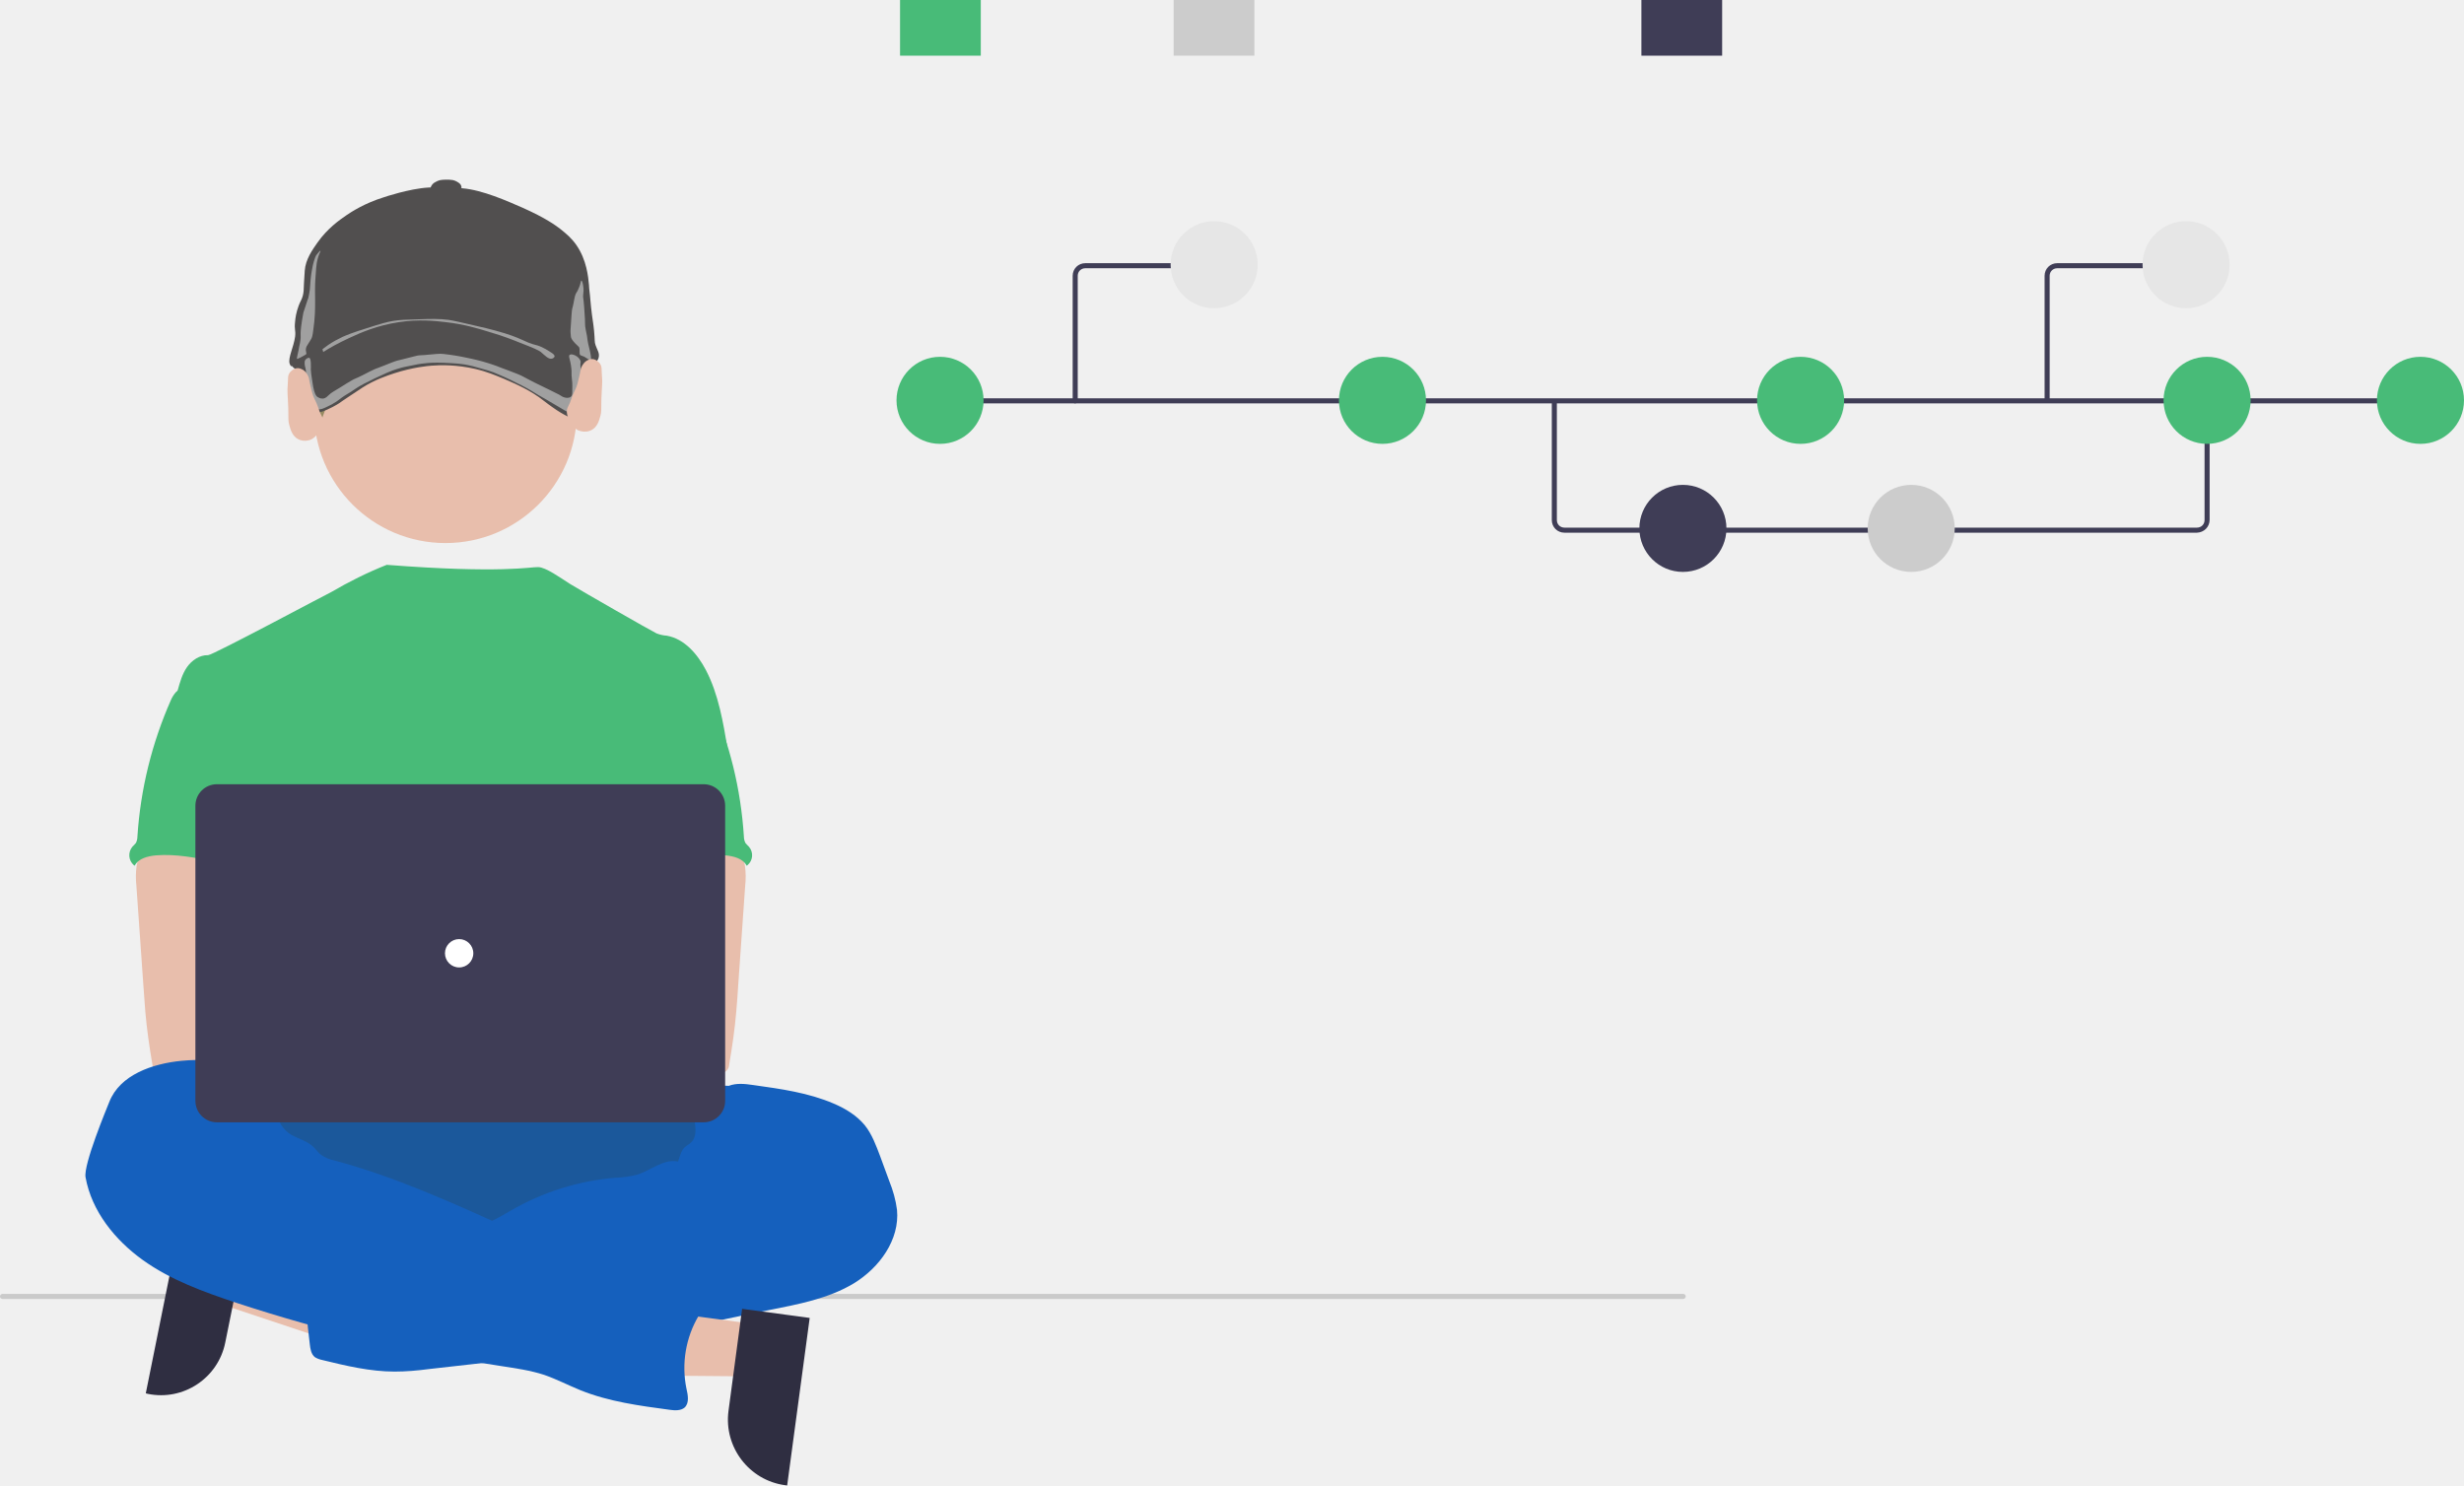
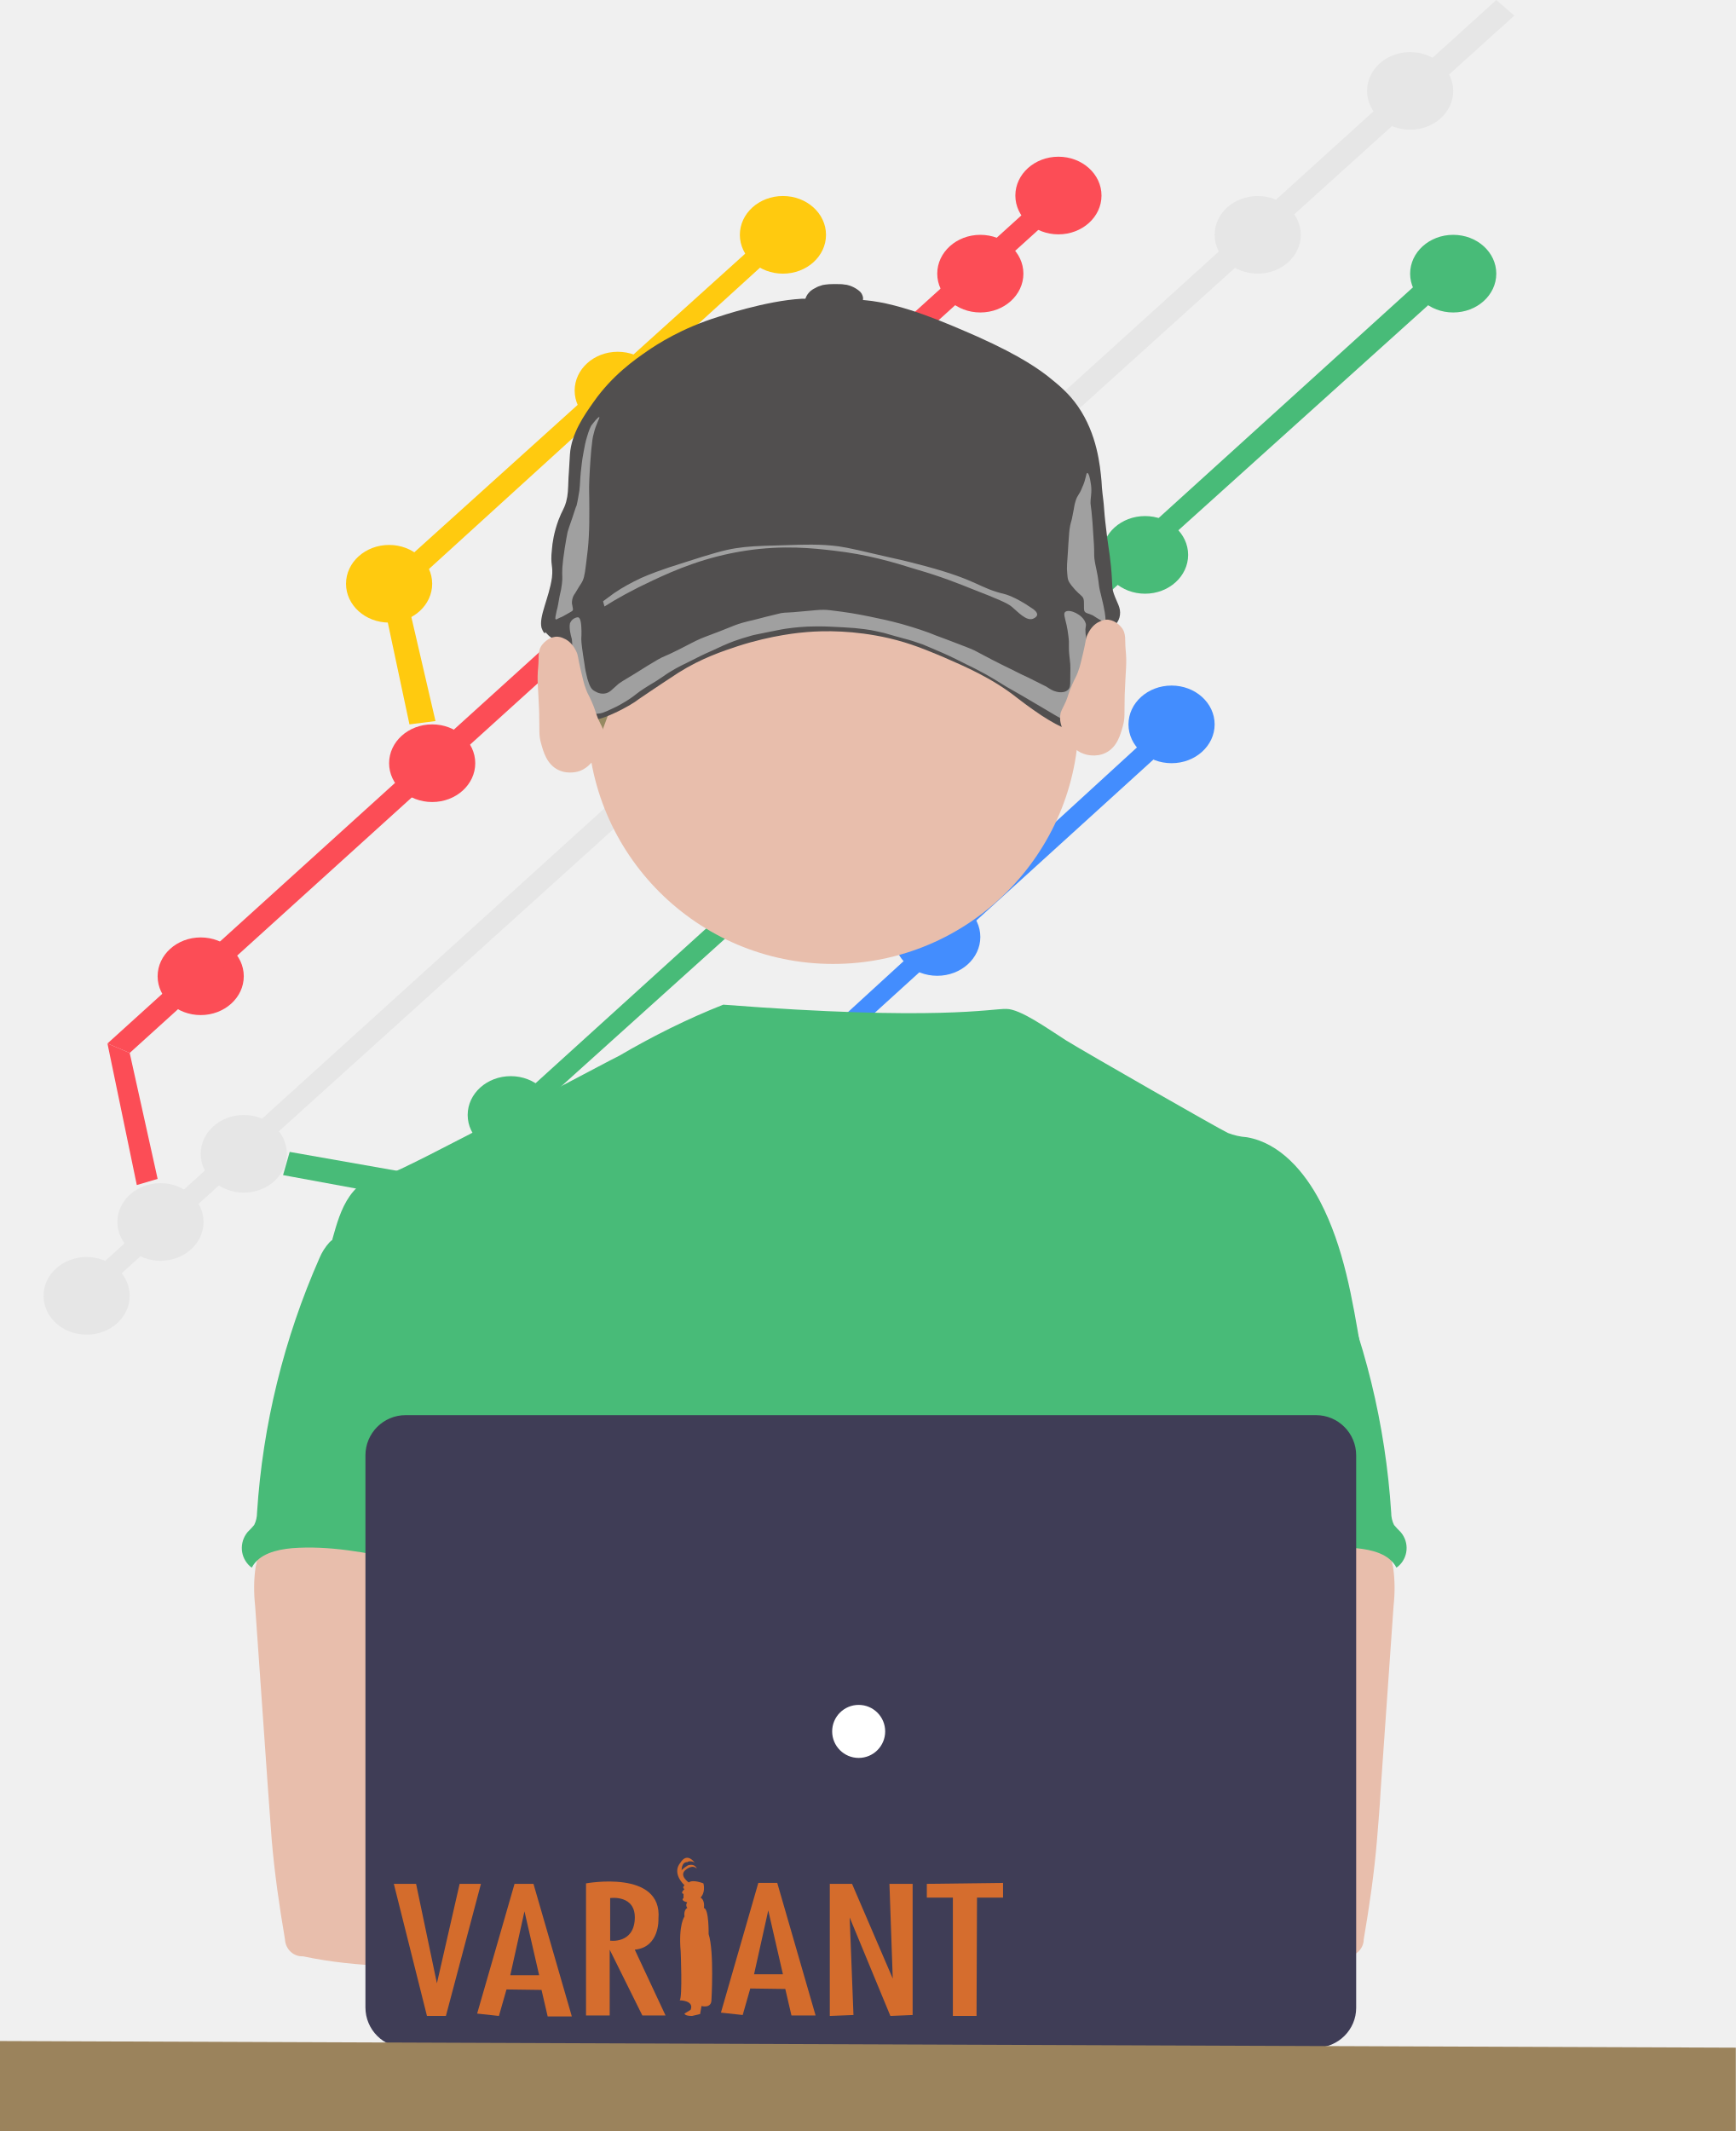
- <svg xmlns="http://www.w3.org/2000/svg" version="1.1" id="e7334088-53de-4589-99a2-090044ddfc90" x="0px" y="0px" viewBox="0 0 973.5 587" style="enable-background:new 0 0 973.5 587;" xml:space="preserve">
+ <svg xmlns="http://www.w3.org/2000/svg" version="1.1" id="e7334088-53de-4589-99a2-090044ddfc90" x="0px" y="0px" viewBox="0 0 366.7 450.1" style="enable-background:new 0 0 366.7 450.1;" xml:space="preserve">
  <style type="text/css">
- 	.st0{fill:#CACACA;}
- 	.st1{fill:#E8BEAC;}
- 	.st2{fill:#2F2E41;}
- 	.st3{fill:#968A62;}
- 	.st4{fill:#1B589B;}
- 	.st5{fill:#48BB78;}
- 	.st6{fill:#1560BD;}
+ 	.st0{fill:#FFCA0F;}
+ 	.st1{fill:#FC4D56;}
+ 	.st2{fill:#E6E6E6;}
+ 	.st3{fill:#48BB78;}
+ 	.st4{fill:#438DFE;}
+ 	.st5{fill:#E8BEAC;}
+ 	.st6{fill:#968A62;}
	.st7{fill:#FBBEBE;}
	.st8{fill:#3F3D56;}
	.st9{fill:#FFFFFF;}
- 	.st10{fill:#CCCCCC;}
- 	.st11{fill:#E6E6E6;}
- 	.st12{fill:#514F4F;}
- 	.st13{fill:#A0A0A0;}
+ 	.st10{fill:#514F4F;}
+ 	.st11{fill:#A0A0A0;}
+ 	.st12{fill:#9B835C;}
+ 	.st13{fill:#D46C2C;}
+ 	.st14{fill:#D56D2E;}
</style>
-   <path id="e24b6f19-a0a0-4e73-9cfc-bbb7635ad236" class="st0" d="M665.1,513.3H0.9c-0.6-0.1-1-0.6-0.9-1.1c0.1-0.5,0.4-0.8,0.9-0.9  h664.2c0.6,0.1,1,0.6,0.9,1.1C666,512.8,665.6,513.2,665.1,513.3z" />
-   <polygon class="st1" points="89.4,494.4 85.3,514.7 161.7,540.2 167.8,510.2 " />
-   <path class="st2" d="M97.1,490.5l-8.1,40l0,0c-2.8,14.1-16.6,23.2-30.6,20.3l-0.8-0.2l13.2-65.5L97.1,490.5z" />
-   <circle id="fd4e5ab9-ffc8-4bbb-9267-3af70c31dae1" class="st1" cx="176" cy="162.7" r="51.9" />
-   <path id="a8c9bbe2-1461-49cf-8211-f8d251166dc5" class="st3" d="M224.4,117.5c-7.8-12.4-19.9-21.5-34.1-25.6l-6.4,4.6v-5.9  c-3.4-0.5-6.9-0.7-10.3-0.6l-5.5,4.9v-4.5c-16.4,2-31.3,10.7-40.9,23.9c-11.9,16.9-13.9,40.5-2.2,57.5c3.2-9.7,7.1-18.9,10.4-28.6  c2.5,0.3,5.1,0.4,7.6,0l3.9-9l1.1,8.6c12.1-1,30.2-3.3,41.7-5.4l-1.1-6.6l6.7,5.5c3.5-0.8,5.6-1.5,5.5-2.1  c8.6,13.6,19,22.3,27.6,35.8C231.6,150.9,235.4,135,224.4,117.5z" />
-   <ellipse id="f6be96d1-713f-4c17-812c-ecd79c56fe95" class="st4" cx="192.9" cy="464.8" rx="133.6" ry="37.4" />
-   <path class="st5" d="M287.5,296.1c-1.8-10.7-3.6-21.7-8.6-31.3c-3.3-6.3-8.5-12.4-15.5-13.6c-1.4-0.1-2.7-0.4-4-0.9  c-2.1-1-29.7-16.8-34.1-19.5c-3.8-2.4-9.7-6.7-12.7-6.7c-3-0.1-14.6,2.6-59.8-0.9c-7.6,3-15,6.7-22,10.8c-0.1-0.1-46.9,25-48.6,24.9  c-3.3-0.1-6.4,2-8.3,4.7c-1.9,2.7-2.8,6-3.7,9.2c10.2,22.7,19.5,45.5,29.8,68.2c0.5,0.9,0.7,1.8,0.7,2.8c-0.2,1-0.6,2-1.3,2.8  c-5,8-4.8,18.2-4.3,27.6c0.5,9.5,1.2,19.4-3,27.9c-1.1,2.3-2.6,4.5-3.7,6.8c-2.6,5.3-3.5,22.1-2,27.8l187.3,5.4  C269.6,430.9,287.5,296.1,287.5,296.1z" />
-   <path id="eb41f72e-aba6-4a16-bf55-c7027d2f1a4b" class="st1" d="M54,342c-0.4,2.7-0.4,5.4-0.1,8.2l2.7,38.5  c0.3,3.6,0.5,7.3,0.8,10.9c0.6,7,1.6,14,2.8,21c0.1,2.1,1.8,3.7,3.8,3.6c11.8,2.5,24,2.4,36.1,1.7c18.4-1,65.5-3,68.3-6.7  s1.2-9.8-2.5-12.8S100,396,100,396c0.6-4.8,2.4-9.3,4.2-13.9c3.1-8.1,6-16.5,6.1-25.1s-3.2-17.8-10.3-22.8  c-5.8-4.1-13.4-4.8-20.5-4.7c-5.2,0.1-14.1-1.1-18.9,0.9C56.8,332.1,54.7,338.3,54,342z" />
-   <path id="a363f2f7-2464-40a1-ad01-344825aa0b75" class="st6" d="M287.9,429.1c3.1-1.2,6.5-0.8,9.9-0.3c10.7,1.5,21.6,3,31.6,7.3  c4.7,2,9.1,4.7,12.3,8.6c2.8,3.5,4.4,7.9,6,12.1l3.6,9.8c1.5,3.7,2.6,7.6,3.1,11.5c1.1,11.8-6.9,22.8-17,29  c-10.1,6.1-22,8.3-33.6,10.6c-11.6,2.3-23.2,4.8-34.8,7.5c-5.4,1.4-10.9,2.5-16.4,3.2c-12.4,1.4-25.3-0.7-37,3.4  c-4.7,1.6-9.3,4.1-14.1,5.2c-3.2,0.7-6.5,1.2-9.8,1.5l-22.2,2.5c-4.5,0.6-9.1,1-13.6,1c-9.7,0-19.3-2.3-28.7-4.6  c-1-0.2-2-0.6-2.8-1.1c-1.5-1.2-1.8-3.3-2-5.1c-1-8.4-1.8-16.7-2.5-25.1c-0.2-2.7-0.4-5.7,1.1-7.9c1.9-2.8,5.5-3.7,8.8-4.2  c14.1-2.3,28.4-3.3,42.7-3c5.4-5.4,14.4-5.5,21.5-8.4c2.6-1.2,5.1-2.6,7.6-4.1c12.7-7.4,26.9-11.9,41.6-13.1  c2.9-0.1,5.7-0.5,8.5-1.2c5.5-1.7,10.5-6.4,16.2-5.2c0.7-1.9,1.2-4.5,2.8-5.8c0.8-0.7,1.8-1.1,2.5-1.9c1.6-1.6,1.7-4.1,1.5-6.3  s-0.8-4.5-0.2-6.6c0.2-0.8,0.6-1.6,1-2.3C278,431.1,282.2,428.6,287.9,429.1z" />
-   <path id="b53ad979-99f4-4c6e-a0f8-957060c42096" class="st5" d="M69.6,273.4c-0.9,1-1.6,2.1-2.1,3.3c-7.5,17-12,35.2-13.2,53.8  c0,0.9-0.2,1.8-0.6,2.6c-0.4,0.5-0.9,1-1.4,1.5c-1.8,2.2-1.6,5.4,0.6,7.3c0.1,0.1,0.2,0.1,0.3,0.2c1.5-2.9,5.2-3.8,8.5-4.1  c15.7-1.2,31,6.1,46.8,5.5c-1.1-3.8-2.7-7.5-3.6-11.4c-4-17.3,6-36-0.1-52.6c-1.2-3.3-3.3-6.6-6.5-8.1c-1.3-0.5-2.7-0.9-4.2-1.1  c-4-0.7-11.9-3.8-15.7-2.6c-1.4,0.5-2,1.8-3.2,2.6C73.5,271.5,71.1,271.9,69.6,273.4z" />
-   <path id="a1197c30-bfd4-4098-bcf9-2468e7a33bf1" class="st1" d="M287.7,330.4c-4.7-2-13.7-0.8-18.9-0.9c-7.1-0.2-14.7,0.6-20.5,4.7  c-7.1,5-10.4,14.1-10.3,22.8c0.1,8.7,3,17,6.1,25.1c1.7,4.6,3.6,9.1,4.2,13.9c0,0-62.1,7.4-65.9,10.4s-5.4,9.1-2.5,12.8  s92.6,7.5,104.4,5c2.1,0.1,3.8-1.6,3.8-3.6c1.2-7,2.2-13.9,2.8-21c0.3-3.6,0.6-7.2,0.8-10.9l2.7-38.5c0.3-2.7,0.3-5.5-0.1-8.2  C293.6,338.3,291.4,332.1,287.7,330.4z" />
-   <path id="ebe46053-6aac-4aa7-8615-21a6fa79538d" class="st5" d="M273,270.3c-1.2-0.8-1.7-2.1-3.2-2.6c-3.8-1.2-11.8,1.8-15.7,2.6  c-1.4,0.2-2.8,0.6-4.2,1.1c-3.2,1.5-5.3,4.7-6.5,8.1c-6.1,16.6,3.9,35.4-0.1,52.6c-0.9,3.9-2.5,7.6-3.6,11.4  c15.7,0.6,31.1-6.8,46.8-5.5c3.3,0.3,7,1.2,8.5,4.1c0.1-0.1,0.2-0.1,0.3-0.2c2.2-1.8,2.5-5.1,0.6-7.3c-0.5-0.5-1-1-1.4-1.5  c-0.4-0.8-0.6-1.7-0.6-2.6c-1.2-18.6-5.6-36.8-13.2-53.8c-0.5-1.2-1.2-2.4-2.1-3.3C277.1,271.9,274.8,271.5,273,270.3z" />
-   <polygon class="st1" points="299.2,523.4 296.5,543.9 216,543.2 220,512.8 " />
-   <path class="st2" d="M319.9,520.8L311,587l-0.8-0.1c-14.2-1.9-24.2-15-22.4-29.2l0,0l5.4-40.5L319.9,520.8z" />
-   <path id="a0b0f7ea-4ed9-4447-aa64-e2335b2c3196" class="st6" d="M109.8,439.5c0,0.9-1.5,0-1.6-1c-1-7.6-7-13.8-14-16.8  s-14.9-3.2-22.5-2.5c-11.4,1.1-24.3,5.5-28.5,16.2c-1,2.5-10.3,24.8-9.4,29.8c2.4,13.4,11.6,24.8,22.6,32.7s24,12.6,36.9,16.9  c34.1,11.2,69.1,19.6,104.6,25c5.8,0.9,11.6,1.7,17.1,3.5c4.9,1.7,9.5,4.1,14.4,6.1c11.2,4.5,23.3,6.1,35.2,7.7  c2,0.3,4.4,0.4,5.9-0.9c1.9-1.8,1.3-4.9,0.7-7.5c-2-9.8-0.3-20.1,4.8-28.7c2-3.4,4.6-6.8,4.2-10.7c-0.4-4.5-5-7.8-9.5-8.5  s-9.1,0.3-13.6,0.9c-1.5,0.4-3.2,0.2-4.6-0.5c-0.7-0.5-1.3-1-1.8-1.6c-6.4-6.2-16-7.5-23.9-3.3c-1.7,0.9-4.2-1.1-5.9-1.9l-19.6-8.9  c-22.6-10.2-45.2-20.5-69.1-26.9c-1.9-0.4-3.7-1.1-5.3-2.2c-1.2-0.9-2-2.2-3.1-3.2c-2.4-2.3-5.7-3.1-8.6-4.7  S109.1,442.7,109.8,439.5z" />
-   <circle class="st7" cx="160.6" cy="412" r="14" />
-   <circle class="st7" cx="191.6" cy="412" r="14" />
-   <path class="st8" d="M278,443.5H85.7c-4.7,0-8.5-3.8-8.5-8.5V318.4c0-4.7,3.8-8.5,8.5-8.5H278c4.7,0,8.5,3.8,8.5,8.5v116.7  C286.5,439.7,282.7,443.5,278,443.5z" />
-   <circle id="e793da3b-cee2-4a15-ae11-6dab45a6c728" class="st9" cx="181.4" cy="376.7" r="5.6" />
-   <path class="st8" d="M868,210.5H618.1c-2.8,0-5-2.2-5-5v-47.1h2v47.1c0,1.7,1.3,3,3,3H868c1.7,0,3-1.3,3-3V158h2v47.4  C873,208.2,870.8,210.4,868,210.5z" />
-   <rect x="371.4" y="157.4" class="st8" width="587.2" height="2" />
-   <circle id="a67a4451-c7cc-402c-b29d-5a705f3c9418" class="st5" cx="371.4" cy="158.2" r="17.2" />
-   <circle id="abdb3fbf-f68e-433e-a33f-153626b38c76" class="st5" cx="546.2" cy="158.2" r="17.2" />
-   <circle id="ac293633-0933-4e21-a8aa-bc27ca4fbccc" class="st8" cx="664.9" cy="208.8" r="17.2" />
-   <circle id="a0cd768d-b738-4d4b-9ab3-78ab535c7573" class="st10" cx="755.1" cy="208.8" r="17.2" />
-   <circle id="b9eb3d2e-31e0-4fe2-be5c-79abb86bc227" class="st5" cx="711.4" cy="158.2" r="17.2" />
-   <circle id="aa04baac-fce0-420a-b86a-4a97f3079928" class="st5" cx="956.3" cy="158.2" r="17.2" />
-   <circle id="e92cf92c-058e-415c-ba96-766a57ee18d9" class="st5" cx="872" cy="158.2" r="17.2" />
-   <rect id="ac5bf8cc-574d-4509-9338-881c836fd832" x="648.5" class="st8" width="31.9" height="22" />
-   <rect id="ad5a043d-52f1-4931-b771-e4991ef7f7f7" x="355.6" class="st5" width="31.9" height="22" />
-   <rect id="e5d95e83-bdd9-4322-95a9-5a9c4b449a8f" x="463.7" class="st10" width="31.9" height="22" />
-   <path class="st8" d="M424.8,159.4c-0.6,0-1-0.4-1-1V109c0-2.8,2.2-5,5-5h48.7c0.6,0,1,0.4,1,1s-0.4,1-1,1h-48.7c-1.7,0-3,1.3-3,3  v49.4C425.8,158.9,425.3,159.4,424.8,159.4z" />
-   <circle id="b0a7c1c1-8f27-441f-a84a-e44462cc473e" class="st11" cx="479.7" cy="104.6" r="17.2" />
-   <path class="st8" d="M809.8,158.4h-2V109c0-2.8,2.2-5,5-5h48.7v2h-48.7c-1.7,0-3,1.3-3,3V158.4z" />
-   <circle id="b3140cf1-cdb8-48ff-81af-ce41ed4f5739" class="st11" cx="863.7" cy="104.6" r="17.2" />
-   <path class="st12" d="M114.4,143.6c-0.6-2.4,1.6-6.3,2.2-10.6c0.3-2.7-0.4-2.5,0-6c0.1-1.3,0.4-3.5,1.4-6.2c0.8-2.1,1.1-2.1,1.6-3.8  c0.4-1.5,0.4-2.4,0.5-5.1c0,0,0.1-1.3,0.3-4.9c0.3-4.5,3.1-8.4,5-11.1c4-5.7,8.8-9,11.4-10.8c1.9-1.3,7.2-4.8,15-7.2h0  c0,0,10-3.4,17.6-3.8c0.2,0,0.5,0,0.8,0c0,0,6.8-0.2,12.5,0.3c8,0.7,17.6,5,23.8,7.7c9.4,4.2,13.2,7.1,14.9,8.4  c2.5,2,4.4,3.6,6.3,6.3c4.1,5.9,4.7,12.6,5,15.8c0,0.4,0.1,1.9,0.4,4.2c0.1,0.7,0.2,2.7,0.4,4.4c0.6,5.5,0.8,5.5,1.2,9.4  c0.4,4.2,0.1,4.3,0.6,5.8c0.7,2,1.5,2.9,1.3,4.5c-0.2,1.5-1,1.9-2,3.6c-2,3.3-1.7,6.7-1.6,8.2c0.2,2.9,1.2,3.3,1.2,6.5  c0,1.8,0,3.1-1,4.3c-1.9,2.1-5.6,2-6,1.9c-0.9-0.1-2.6-0.3-7.2-3.3c-2.7-1.8-4.6-3.3-5-3.6c-5.4-4.3-11.1-6.7-15.9-8.8  c-3.4-1.4-6.6-2.8-11.3-3.9c-7.4-1.7-13.7-1.6-17.3-1.3c-1.3,0.1-7.3,0.6-14.7,3c-3,1-7.6,2.5-12.5,5.6c-4.9,3.2-8.4,5.6-8.4,5.6  c-0.6,0.5-2.6,1.8-5.5,3.1c-3.3,1.5-4.7,1.4-5.5,1.2c-1.7-0.4-2.8-1.4-3.3-1.9c-1.3-1.3-1.6-2.7-2.1-4.8c-0.5-2.1-0.8-3.5-0.5-5.4  c0.2-1.3-0.2-2.7-0.2-4c0-0.1,0-0.5-0.3-0.7c-0.2-0.2-0.4-0.2-0.5-0.3c-0.8-0.2-1.4-1-1.8-1.4C115.2,145.1,114.7,144.5,114.4,143.6z  " />
-   <path class="st12" d="M176.1,71c-1.5,0-2.1,0.2-2.3,0.2c-0.7,0.2-1.2,0.4-1.5,0.6c-0.4,0.2-1,0.5-1.4,1c-0.2,0.2-1.1,1.3-0.8,2.5  c0.4,1.2,2,1.7,3,2.1c2.7,0.9,5.1,0.1,5.5,0c0.9-0.3,2.4-0.7,3.2-1.9c0.2-0.3,0.8-1.2,0.4-2.1c-0.2-0.6-0.6-0.9-1-1.2  c-1.1-0.8-2.3-1.1-2.8-1.1C177.9,71,177.3,71,176.1,71z" />
-   <path class="st13" d="M126.6,99.1c0.2,0.1-0.7,1.4-1.2,3.6c-0.2,0.7-0.3,1.4-0.5,3.4c-0.3,3.5-0.4,6.2-0.4,6.2c-0.1,2.4,0,2.3,0,6.1  c0,2.5,0,3.8-0.1,5.7c-0.1,2.3-0.3,3.6-0.6,6.1c-0.3,2.5-0.5,3.2-1,4c-0.2,0.3-0.6,0.9-1.3,2.1c-0.3,0.4-0.5,0.8-0.6,1.3  c-0.1,0.5-0.1,1,0,1.2c0.1,0.8,0.2,0.8,0.1,1.1c-0.1,0.2-0.2,0.2-1.4,0.9c-1.6,0.9-0.8,0.4-1.4,0.7c-0.6,0.3-0.7,0.4-0.8,0.3  c-0.2-0.1,0-0.8,0.2-1.8c0.3-1,0.4-2,0.6-3c0.3-1.2,0.4-1.8,0.5-2.6c0.2-1.4,0-1.7,0.1-3.5c0.1-1.2,0.2-2.2,0.5-4.1  c0.3-1.7,0.4-2.5,0.6-3.4c0.1-0.4,0.4-1.3,1-3c0.7-2.1,0.7-2.2,0.9-2.6c0.3-1.2,0.4-2.1,0.6-3.2c0.2-1.8,0.1-1.9,0.3-3.9  c0.1-0.7,0.2-2.3,0.6-4.3c0.2-1.2,0.4-2.1,0.7-3.1c0.4-1.4,0.7-2,0.9-2.4C125.6,100,126.4,99,126.6,99.1z" />
-   <path class="st13" d="M229.7,110.9c0.3,0,0.6,1.2,0.7,2c0.3,1.6,0.1,2.6,0,3.7c-0.1,1.2,0.1,0.7,0.4,4.8c0.1,1.5,0.2,2.8,0.3,4.6  c0.1,1.9,0,2,0.1,3c0.2,1.5,0.3,1.5,0.7,3.7c0.3,1.9,0.2,1.9,0.5,3.2c0.1,0.4,0.1,0.3,0.6,2.5c0,0,0.2,0.8,0.4,2  c0.2,1.4,0.2,1.8,0,1.9c-0.1,0.1-0.3,0-0.7-0.2c-1.1-0.6-1.3-0.8-1.8-1.1c-1-0.5-1.5-0.4-1.8-0.9c0-0.1-0.1-0.1-0.1-0.7  c0-1.3,0-1.5-0.1-1.9c-0.1-0.4-0.4-0.6-0.7-0.9c-0.4-0.3-1.7-1.6-2.3-2.6c-0.4-0.6-0.4-1.4-0.5-2.8c0-0.7,0-1,0.2-3.6  c0.1-1.5,0.1-2,0.2-3.1c0.1-1.6,0.2-2.1,0.3-2.6c0.2-0.9,0.3-0.9,0.5-2.1c0.4-1.9,0.3-1.9,0.6-2.9c0.4-1.4,0.8-1.3,1.4-2.9  C229.5,112.1,229.4,110.9,229.7,110.9z" />
-   <path class="st13" d="M225.1,140.2c0.9-0.6,3.6,0.6,4.2,2.3c0.2,0.4,0.1,0.7,0,1.4c0,1.4,0.2,1.9,0.5,3.9c0.5,2.8,0.1,2.5,0.6,5.1  c0.3,1.7,0.5,2.1,0.7,3.8c0.1,0.8,0.1,1.5,0.2,3c0,1.2,0,1.7-0.2,2.4c-0.2,0.5-0.5,1.3-1.2,1.7c-0.7,0.3-1.4,0.3-2.1,0.1  c-2.5-0.5-4.4-1.5-5-1.9c-1.7-1-2.5-1.5-4.4-2.6c-2.5-1.5-2.4-1.4-5.7-3.3c-2.6-1.6-2.9-1.8-4.5-2.7c-1.5-0.8-2.6-1.4-3.9-2  c-1.4-0.7-3.1-1.6-5.4-2.6c-1.6-0.7-2.6-1.1-4-1.7c-1.4-0.5-2.6-0.9-4.2-1.3c-1.5-0.4-2.5-0.7-3.9-1.1c-1-0.2-2.4-0.6-4.1-0.8  c-1.5-0.2-2.6-0.3-4.5-0.4c-2.1-0.1-3.5-0.2-5.5-0.2c-3,0-5.3,0.3-6,0.4c-0.9,0.1-2,0.3-4.4,0.8c-2.4,0.5-3.1,0.6-3.7,0.8  c-1.4,0.4-2.4,0.7-3.5,1.1c-1.6,0.6-2.7,1.1-4.6,2c-2.1,0.9-3.6,1.7-4,1.9c-2.2,1.1-3.3,1.6-4.6,2.4c-1.2,0.7-1.2,0.8-3.2,2.1  c-1.6,1-1.7,1-2.6,1.6c-1.7,1.1-1.7,1.3-3.2,2.3c-1.4,0.9-2.5,1.5-3.4,1.9c-2,1-2.7,1.1-2.9,1.1c-0.7,0.1-2.1,0.3-3.2-0.3  c-0.3-0.2-0.7-0.5-1.3-2c-0.2-0.6-0.6-1.7-0.9-4.1c-0.2-1.8-0.2-3.1-0.3-3.6c0-1.2,0.1-1.3,0-2.7c0-1.9,0-2.9-0.2-3.4  c-0.1-0.4-0.5-1.8-0.3-2.9c0-0.1,0.1-0.2,0.2-0.4c0.3-0.6,1.2-1,1.6-0.9c0.2,0.1,0.5,0.4,0.6,1.9c0.1,1.4,0,2.4,0,2.7  c0,0.7,0.2,2.3,0.7,5.4c0.1,0.9,0.3,1.8,0.6,3c0.5,1.7,0.9,2.2,1.4,2.5c0.2,0.1,1,0.7,2.1,0.6c1.2-0.1,1.7-0.9,3-2  c0.2-0.2,1.3-0.9,3.5-2.2c2.4-1.5,3.5-2.2,4.9-3c1.4-0.8,1.2-0.5,4.2-2c3-1.5,3.2-1.7,4.8-2.4c1-0.4,0.7-0.3,3.9-1.5  c2.6-1,2.9-1.2,4.1-1.6c0.3-0.1,0.8-0.3,3.8-1c3-0.8,4.5-1.1,5.2-1.3c1.3-0.2,0.9,0,4.9-0.4c2.4-0.2,2.9-0.3,4.1-0.3  c0.7,0,1.6,0.1,3.8,0.4c3,0.4,5.2,0.9,5.8,1c1.8,0.4,4,0.8,6.9,1.6c1,0.3,3.2,0.9,5.9,1.9c1.3,0.5,0.9,0.4,4.2,1.6  c3.6,1.4,4,1.5,5.3,2.1c1,0.5,0.7,0.4,3.6,1.9c1.3,0.7,2.4,1.2,4,2c2.8,1.4,2.6,1.3,3.7,1.8c2.4,1.2,3.6,1.8,3.8,1.9  c0.8,0.5,1.3,0.9,2.2,1.1c0.3,0.1,1.6,0.3,2.3-0.3c0.6-0.4,0.6-1.2,0.6-1.9c0-2.2,0.1-3.3-0.1-4.6c-0.4-3.3,0-2.8-0.3-5  C225.3,141.8,224.4,140.7,225.1,140.2z" />
-   <path class="st13" d="M127.7,139.1c2.5-1.6,5.9-3.5,10.2-5.5c4.7-2.2,11.1-5,19.7-6.3c8-1.2,14.2-0.5,18.5,0  c7.1,0.8,12.5,2.4,17.6,4c5.2,1.5,8.9,3,11.9,4.2c4.9,1.9,7.3,2.9,8.2,3.7c1.3,1.1,3,3,4.4,2.5c0,0,0.8-0.3,0.9-0.8  c0.1-0.6-0.7-1.2-1.2-1.5c-3.5-2.4-5.6-2.9-5.6-2.9c-5.8-1.4-5.3-2.8-16.7-5.9c-2.3-0.6-4.1-1.1-7.8-1.9c-5.6-1.3-8.5-2-10.6-2.3  c-3.8-0.5-6.8-0.4-12.8-0.2c-4.3,0.1-6.4,0.2-9,0.6c-2.5,0.4-5.2,1.2-10.5,2.9c-5.8,1.8-7.9,2.7-9.5,3.4c-1.9,0.9-3.8,1.9-5.7,3.2  c-1,0.7-1.7,1.3-2.3,1.7" />
-   <path class="st1" d="M122.6,173.8c-0.2,0.1-2.5,0.9-4.7-0.2c-2.4-1.2-3.1-3.8-3.6-5.6c-0.5-1.8-0.3-2.3-0.4-6.6  c-0.2-5.6-0.5-6.5-0.2-9.6c0.2-1.9-0.2-3.4,0.9-4.7c0.1-0.1,1.1-1.4,2.7-1.6c0.8-0.1,1.5,0.2,1.7,0.3c1.6,0.6,2.4,2.1,2.7,2.7  c0.5,1,0.3,1.2,1,4.1c0.4,1.6,0.6,2.7,1.1,4c0.4,1.1,0.5,1,1.2,2.6c0.8,1.8,0.7,2,1.3,3.5c0.8,1.8,1.1,2,1.2,2.9  c0.2,1.2-0.2,2.3-0.5,3.1c-0.4,1.2-1,2-1.2,2.3C125.2,171.8,124.3,173.1,122.6,173.8z" />
-   <path class="st1" d="M228.9,170.2c0.2,0.1,2.5,0.9,4.7-0.2c2.4-1.2,3.1-3.8,3.6-5.6c0.5-1.8,0.3-2.3,0.4-6.6  c0.2-5.6,0.5-6.5,0.2-9.6c-0.2-1.9,0.2-3.4-0.9-4.7c-0.1-0.1-1.1-1.4-2.7-1.6c-0.8-0.1-1.5,0.2-1.7,0.3c-1.6,0.6-2.4,2.1-2.7,2.7  c-0.5,1-0.3,1.2-1,4.1c-0.4,1.6-0.6,2.7-1.1,4c-0.4,1.1-0.5,1-1.2,2.6c-0.8,1.8-0.7,2-1.3,3.5c-0.8,1.8-1.1,2-1.2,2.9  c-0.2,1.2,0.2,2.3,0.5,3.1c0.4,1.2,1,2,1.2,2.3C226.2,168.3,227.2,169.6,228.9,170.2z" />
+   <g>
+     <ellipse class="st0" cx="82.2" cy="123.3" rx="9.1" ry="8.2" />
+     <ellipse class="st0" cx="130.5" cy="82.5" rx="9.1" ry="8.2" />
+     <ellipse class="st0" cx="165.4" cy="49.6" rx="9.1" ry="8.2" />
+     <ellipse class="st1" cx="42.4" cy="206.2" rx="9.1" ry="8.2" />
+     <ellipse class="st1" cx="91.3" cy="161.2" rx="9.1" ry="8.2" />
+     <ellipse class="st1" cx="141.8" cy="117.2" rx="9.1" ry="8.2" />
+     <ellipse class="st1" cx="207.1" cy="57.8" rx="9.1" ry="8.2" />
+     <ellipse class="st1" cx="223.6" cy="41.3" rx="9.1" ry="8.2" />
+     <ellipse class="st2" cx="18.3" cy="273.7" rx="9.1" ry="8.2" />
+     <ellipse class="st2" cx="33.9" cy="258.1" rx="9.1" ry="8.2" />
+     <ellipse class="st2" cx="51.5" cy="243.7" rx="9.1" ry="8.2" />
+     <ellipse class="st2" cx="265.7" cy="49.6" rx="9.1" ry="8.2" />
+     <ellipse class="st2" cx="297.9" cy="19.2" rx="9.1" ry="8.2" />
+     <ellipse class="st3" cx="107.9" cy="235.5" rx="9.1" ry="8.2" />
+     <ellipse class="st3" cx="158.6" cy="189.7" rx="9.1" ry="8.2" />
+     <ellipse class="st3" cx="241.9" cy="117.2" rx="9.1" ry="8.2" />
+     <ellipse class="st3" cx="307" cy="57.8" rx="9.1" ry="8.2" />
+     <ellipse class="st4" cx="149.5" cy="242.5" rx="9.1" ry="8.2" />
+     <ellipse class="st4" cx="198" cy="197.9" rx="9.1" ry="8.2" />
+     <ellipse class="st4" cx="247.5" cy="153" rx="9.1" ry="8.2" />
+     <polygon class="st2" points="316.1,0 319.9,3.3 13,280.4 10.1,277.3  " />
+     <polygon class="st1" points="22.7,220.4 27.4,222.4 225.7,42.8 220.4,41.3  " />
+     <polygon class="st1" points="28.9,250.3 33.3,249 27.4,222.4 22.7,220.4  " />
+     <polygon class="st3" points="91.3,248.6 91.3,254 307,59.7 303,56.6  " />
+     <polygon class="st3" points="61.2,243.3 59.8,248.2 91.3,254 91.3,248.6  " />
+     <polygon class="st4" points="155,241 245.9,158.4 241.9,156.3 151.7,238.9  " />
+     <polygon class="st4" points="117.8,235.8 116.4,240.1 141.6,244.7 142.3,240.2  " />
+     <polygon class="st0" points="159.4,51.8 162.9,54.4 88.4,122.2 84.7,119.2  " />
+     <polygon class="st0" points="86.5,153 92,152.3 86.5,128.6 81.5,129.5  " />
+   </g>
+   <circle id="fd4e5ab9-ffc8-4bbb-9267-3af70c31dae1" class="st5" cx="176" cy="151.7" r="51.9" />
+   <path id="a8c9bbe2-1461-49cf-8211-f8d251166dc5" class="st6" d="M224.4,106.5c-7.8-12.4-19.9-21.5-34.1-25.6l-6.4,4.6v-5.9  c-3.4-0.5-6.9-0.7-10.3-0.6l-5.5,4.9v-4.5c-16.4,2-31.3,10.7-40.9,23.9c-11.9,16.9-13.9,40.5-2.2,57.5c3.2-9.7,7.1-18.9,10.4-28.6  c2.5,0.3,5.1,0.4,7.6,0l3.9-9l1.1,8.6c12.1-1,30.2-3.3,41.7-5.4l-1.1-6.6l6.7,5.5c3.5-0.8,5.6-1.5,5.5-2.1  c8.6,13.6,19,22.3,27.6,35.8C231.6,139.9,235.4,124,224.4,106.5z" />
+   <path class="st3" d="M287.5,285.1c-1.8-10.7-3.6-21.7-8.6-31.3c-3.3-6.3-8.5-12.4-15.5-13.6c-1.4-0.1-2.7-0.4-4-0.9  c-2.1-1-29.7-16.8-34.1-19.5c-3.8-2.4-9.7-6.7-12.7-6.7c-3-0.1-14.6,2.6-59.8-0.9c-7.6,3-15,6.7-22,10.8c-0.1-0.1-46.9,25-48.6,24.9  c-3.3-0.1-6.4,2-8.3,4.7s-2.8,6-3.7,9.2c10.2,22.7,19.5,45.5,29.8,68.2c0.5,0.9,0.7,1.8,0.7,2.8c-0.2,1-0.6,2-1.3,2.8  c-5,8-4.8,18.2-4.3,27.6c0.5,9.5,1.2,19.4-3,27.9c-1.1,2.3-2.6,4.5-3.7,6.8c-2.6,5.3-3.5,22.1-2,27.8l187.3,5.4  C269.6,419.9,287.5,285.1,287.5,285.1z" />
+   <path id="eb41f72e-aba6-4a16-bf55-c7027d2f1a4b" class="st5" d="M54,331c-0.4,2.7-0.4,5.4-0.1,8.2l2.7,38.5  c0.3,3.6,0.5,7.3,0.8,10.9c0.6,7,1.6,14,2.8,21c0.1,2.1,1.8,3.7,3.8,3.6c11.8,2.5,24,2.4,36.1,1.7c18.4-1,65.5-3,68.3-6.7  s1.2-9.8-2.5-12.8S100,385,100,385c0.6-4.8,2.4-9.3,4.2-13.9c3.1-8.1,6-16.5,6.1-25.1s-3.2-17.8-10.3-22.8  c-5.8-4.1-13.4-4.8-20.5-4.7c-5.2,0.1-14.1-1.1-18.9,0.9C56.8,321.1,54.7,327.3,54,331z" />
+   <path id="b53ad979-99f4-4c6e-a0f8-957060c42096" class="st3" d="M69.6,262.4c-0.9,1-1.6,2.1-2.1,3.3c-7.5,17-12,35.2-13.2,53.8  c0,0.9-0.2,1.8-0.6,2.6c-0.4,0.5-0.9,1-1.4,1.5c-1.8,2.2-1.6,5.4,0.6,7.3c0.1,0.1,0.2,0.1,0.3,0.2c1.5-2.9,5.2-3.8,8.5-4.1  c15.7-1.2,31,6.1,46.8,5.5c-1.1-3.8-2.7-7.5-3.6-11.4c-4-17.3,6-36-0.1-52.6c-1.2-3.3-3.3-6.6-6.5-8.1c-1.3-0.5-2.7-0.9-4.2-1.1  c-4-0.7-11.9-3.8-15.7-2.6c-1.4,0.5-2,1.8-3.2,2.6C73.5,260.5,71.1,260.9,69.6,262.4z" />
+   <path id="a1197c30-bfd4-4098-bcf9-2468e7a33bf1" class="st5" d="M287.7,319.4c-4.7-2-13.7-0.8-18.9-0.9c-7.1-0.2-14.7,0.6-20.5,4.7  c-7.1,5-10.4,14.1-10.3,22.8c0.1,8.7,3,17,6.1,25.1c1.7,4.6,3.6,9.1,4.2,13.9c0,0-62.1,7.4-65.9,10.4s-5.4,9.1-2.5,12.8  s92.6,7.5,104.4,5c2.1,0.1,3.8-1.6,3.8-3.6c1.2-7,2.2-13.9,2.8-21c0.3-3.6,0.6-7.2,0.8-10.9l2.7-38.5c0.3-2.7,0.3-5.5-0.1-8.2  C293.6,327.3,291.4,321.1,287.7,319.4z" />
+   <path id="ebe46053-6aac-4aa7-8615-21a6fa79538d" class="st3" d="M273,259.3c-1.2-0.8-1.7-2.1-3.2-2.6c-3.8-1.2-11.8,1.8-15.7,2.6  c-1.4,0.2-2.8,0.6-4.2,1.1c-3.2,1.5-5.3,4.7-6.5,8.1c-6.1,16.6,3.9,35.4-0.1,52.6c-0.9,3.9-2.5,7.6-3.6,11.4  c15.7,0.6,31.1-6.8,46.8-5.5c3.3,0.3,7,1.2,8.5,4.1c0.1-0.1,0.2-0.1,0.3-0.2c2.2-1.8,2.5-5.1,0.6-7.3c-0.5-0.5-1-1-1.4-1.5  c-0.4-0.8-0.6-1.7-0.6-2.6c-1.2-18.6-5.6-36.8-13.2-53.8c-0.5-1.2-1.2-2.4-2.1-3.3C277.1,260.9,274.8,260.5,273,259.3z" />
+   <circle class="st7" cx="160.6" cy="401" r="14" />
+   <circle class="st7" cx="191.6" cy="401" r="14" />
+   <path class="st8" d="M278,432.5H85.7c-4.7,0-8.5-3.8-8.5-8.5V307.4c0-4.7,3.8-8.5,8.5-8.5H278c4.7,0,8.5,3.8,8.5,8.5v116.7  C286.5,428.7,282.7,432.5,278,432.5z" />
+   <circle id="e793da3b-cee2-4a15-ae11-6dab45a6c728" class="st9" cx="181.4" cy="365.7" r="5.6" />
+   <path class="st10" d="M114.4,132.6c-0.6-2.4,1.6-6.3,2.2-10.6c0.3-2.7-0.4-2.5,0-6c0.1-1.3,0.4-3.5,1.4-6.2c0.8-2.1,1.1-2.1,1.6-3.8  c0.4-1.5,0.4-2.4,0.5-5.1c0,0,0.1-1.3,0.3-4.9c0.3-4.5,3.1-8.4,5-11.1c4-5.7,8.8-9,11.4-10.8c1.9-1.3,7.2-4.8,15-7.2l0,0  c0,0,10-3.4,17.6-3.8c0.2,0,0.5,0,0.8,0c0,0,6.8-0.2,12.5,0.3c8,0.7,17.6,5,23.8,7.7c9.4,4.2,13.2,7.1,14.9,8.4  c2.5,2,4.4,3.6,6.3,6.3c4.1,5.9,4.7,12.6,5,15.8c0,0.4,0.1,1.9,0.4,4.2c0.1,0.7,0.2,2.7,0.4,4.4c0.6,5.5,0.8,5.5,1.2,9.4  c0.4,4.2,0.1,4.3,0.6,5.8c0.7,2,1.5,2.9,1.3,4.5c-0.2,1.5-1,1.9-2,3.6c-2,3.3-1.7,6.7-1.6,8.2c0.2,2.9,1.2,3.3,1.2,6.5  c0,1.8,0,3.1-1,4.3c-1.9,2.1-5.6,2-6,1.9c-0.9-0.1-2.6-0.3-7.2-3.3c-2.7-1.8-4.6-3.3-5-3.6c-5.4-4.3-11.1-6.7-15.9-8.8  c-3.4-1.4-6.6-2.8-11.3-3.9c-7.4-1.7-13.7-1.6-17.3-1.3c-1.3,0.1-7.3,0.6-14.7,3c-3,1-7.6,2.5-12.5,5.6c-4.9,3.2-8.4,5.6-8.4,5.6  c-0.6,0.5-2.6,1.8-5.5,3.1c-3.3,1.5-4.7,1.4-5.5,1.2c-1.7-0.4-2.8-1.4-3.3-1.9c-1.3-1.3-1.6-2.7-2.1-4.8s-0.8-3.5-0.5-5.4  c0.2-1.3-0.2-2.7-0.2-4c0-0.1,0-0.5-0.3-0.7c-0.2-0.2-0.4-0.2-0.5-0.3c-0.8-0.2-1.4-1-1.8-1.4C115.2,134.1,114.7,133.5,114.4,132.6z  " />
+   <path class="st10" d="M176.1,60c-1.5,0-2.1,0.2-2.3,0.2c-0.7,0.2-1.2,0.4-1.5,0.6c-0.4,0.2-1,0.5-1.4,1c-0.2,0.2-1.1,1.3-0.8,2.5  c0.4,1.2,2,1.7,3,2.1c2.7,0.9,5.1,0.1,5.5,0c0.9-0.3,2.4-0.7,3.2-1.9c0.2-0.3,0.8-1.2,0.4-2.1c-0.2-0.6-0.6-0.9-1-1.2  c-1.1-0.8-2.3-1.1-2.8-1.1C177.9,60,177.3,60,176.1,60z" />
+   <path class="st11" d="M126.6,88.1c0.2,0.1-0.7,1.4-1.2,3.6c-0.2,0.7-0.3,1.4-0.5,3.4c-0.3,3.5-0.4,6.2-0.4,6.2c-0.1,2.4,0,2.3,0,6.1  c0,2.5,0,3.8-0.1,5.7c-0.1,2.3-0.3,3.6-0.6,6.1c-0.3,2.5-0.5,3.2-1,4c-0.2,0.3-0.6,0.9-1.3,2.1c-0.3,0.4-0.5,0.8-0.6,1.3  s-0.1,1,0,1.2c0.1,0.8,0.2,0.8,0.1,1.1c-0.1,0.2-0.2,0.2-1.4,0.9c-1.6,0.9-0.8,0.4-1.4,0.7s-0.7,0.4-0.8,0.3c-0.2-0.1,0-0.8,0.2-1.8  c0.3-1,0.4-2,0.6-3c0.3-1.2,0.4-1.8,0.5-2.6c0.2-1.4,0-1.7,0.1-3.5c0.1-1.2,0.2-2.2,0.5-4.1c0.3-1.7,0.4-2.5,0.6-3.4  c0.1-0.4,0.4-1.3,1-3c0.7-2.1,0.7-2.2,0.9-2.6c0.3-1.2,0.4-2.1,0.6-3.2c0.2-1.8,0.1-1.9,0.3-3.9c0.1-0.7,0.2-2.3,0.6-4.3  c0.2-1.2,0.4-2.1,0.7-3.1c0.4-1.4,0.7-2,0.9-2.4C125.6,89,126.4,88,126.6,88.1z" />
+   <path class="st11" d="M229.7,99.9c0.3,0,0.6,1.2,0.7,2c0.3,1.6,0.1,2.6,0,3.7c-0.1,1.2,0.1,0.7,0.4,4.8c0.1,1.5,0.2,2.8,0.3,4.6  c0.1,1.9,0,2,0.1,3c0.2,1.5,0.3,1.5,0.7,3.7c0.3,1.9,0.2,1.9,0.5,3.2c0.1,0.4,0.1,0.3,0.6,2.5c0,0,0.2,0.8,0.4,2  c0.2,1.4,0.2,1.8,0,1.9c-0.1,0.1-0.3,0-0.7-0.2c-1.1-0.6-1.3-0.8-1.8-1.1c-1-0.5-1.5-0.4-1.8-0.9c0-0.1-0.1-0.1-0.1-0.7  c0-1.3,0-1.5-0.1-1.9s-0.4-0.6-0.7-0.9c-0.4-0.3-1.7-1.6-2.3-2.6c-0.4-0.6-0.4-1.4-0.5-2.8c0-0.7,0-1,0.2-3.6c0.1-1.5,0.1-2,0.2-3.1  c0.1-1.6,0.2-2.1,0.3-2.6c0.2-0.9,0.3-0.9,0.5-2.1c0.4-1.9,0.3-1.9,0.6-2.9c0.4-1.4,0.8-1.3,1.4-2.9  C229.5,101.1,229.4,99.9,229.7,99.9z" />
+   <path class="st11" d="M225.1,129.2c0.9-0.6,3.6,0.6,4.2,2.3c0.2,0.4,0.1,0.7,0,1.4c0,1.4,0.2,1.9,0.5,3.9c0.5,2.8,0.1,2.5,0.6,5.1  c0.3,1.7,0.5,2.1,0.7,3.8c0.1,0.8,0.1,1.5,0.2,3c0,1.2,0,1.7-0.2,2.4c-0.2,0.5-0.5,1.3-1.2,1.7c-0.7,0.3-1.4,0.3-2.1,0.1  c-2.5-0.5-4.4-1.5-5-1.9c-1.7-1-2.5-1.5-4.4-2.6c-2.5-1.5-2.4-1.4-5.7-3.3c-2.6-1.6-2.9-1.8-4.5-2.7c-1.5-0.8-2.6-1.4-3.9-2  c-1.4-0.7-3.1-1.6-5.4-2.6c-1.6-0.7-2.6-1.1-4-1.7c-1.4-0.5-2.6-0.9-4.2-1.3c-1.5-0.4-2.5-0.7-3.9-1.1c-1-0.2-2.4-0.6-4.1-0.8  c-1.5-0.2-2.6-0.3-4.5-0.4c-2.1-0.1-3.5-0.2-5.5-0.2c-3,0-5.3,0.3-6,0.4c-0.9,0.1-2,0.3-4.4,0.8s-3.1,0.6-3.7,0.8  c-1.4,0.4-2.4,0.7-3.5,1.1c-1.6,0.6-2.7,1.1-4.6,2c-2.1,0.9-3.6,1.7-4,1.9c-2.2,1.1-3.3,1.6-4.6,2.4c-1.2,0.7-1.2,0.8-3.2,2.1  c-1.6,1-1.7,1-2.6,1.6c-1.7,1.1-1.7,1.3-3.2,2.3c-1.4,0.9-2.5,1.5-3.4,1.9c-2,1-2.7,1.1-2.9,1.1c-0.7,0.1-2.1,0.3-3.2-0.3  c-0.3-0.2-0.7-0.5-1.3-2c-0.2-0.6-0.6-1.7-0.9-4.1c-0.2-1.8-0.2-3.1-0.3-3.6c0-1.2,0.1-1.3,0-2.7c0-1.9,0-2.9-0.2-3.4  c-0.1-0.4-0.5-1.8-0.3-2.9c0-0.1,0.1-0.2,0.2-0.4c0.3-0.6,1.2-1,1.6-0.9c0.2,0.1,0.5,0.4,0.6,1.9c0.1,1.4,0,2.4,0,2.7  c0,0.7,0.2,2.3,0.7,5.4c0.1,0.9,0.3,1.8,0.6,3c0.5,1.7,0.9,2.2,1.4,2.5c0.2,0.1,1,0.7,2.1,0.6c1.2-0.1,1.7-0.9,3-2  c0.2-0.2,1.3-0.9,3.5-2.2c2.4-1.5,3.5-2.2,4.9-3s1.2-0.5,4.2-2s3.2-1.7,4.8-2.4c1-0.4,0.7-0.3,3.9-1.5c2.6-1,2.9-1.2,4.1-1.6  c0.3-0.1,0.8-0.3,3.8-1c3-0.8,4.5-1.1,5.2-1.3c1.3-0.2,0.9,0,4.9-0.4c2.4-0.2,2.9-0.3,4.1-0.3c0.7,0,1.6,0.1,3.8,0.4  c3,0.4,5.2,0.9,5.8,1c1.8,0.4,4,0.8,6.9,1.6c1,0.3,3.2,0.9,5.9,1.9c1.3,0.5,0.9,0.4,4.2,1.6c3.6,1.4,4,1.5,5.3,2.1  c1,0.5,0.7,0.4,3.6,1.9c1.3,0.7,2.4,1.2,4,2c2.8,1.4,2.6,1.3,3.7,1.8c2.4,1.2,3.6,1.8,3.8,1.9c0.8,0.5,1.3,0.9,2.2,1.1  c0.3,0.1,1.6,0.3,2.3-0.3c0.6-0.4,0.6-1.2,0.6-1.9c0-2.2,0.1-3.3-0.1-4.6c-0.4-3.3,0-2.8-0.3-5C225.3,130.8,224.4,129.7,225.1,129.2  z" />
+   <path class="st11" d="M127.7,128.1c2.5-1.6,5.9-3.5,10.2-5.5c4.7-2.2,11.1-5,19.7-6.3c8-1.2,14.2-0.5,18.5,0  c7.1,0.8,12.5,2.4,17.6,4c5.2,1.5,8.9,3,11.9,4.2c4.9,1.9,7.3,2.9,8.2,3.7c1.3,1.1,3,3,4.4,2.5c0,0,0.8-0.3,0.9-0.8  c0.1-0.6-0.7-1.2-1.2-1.5c-3.5-2.4-5.6-2.9-5.6-2.9c-5.8-1.4-5.3-2.8-16.7-5.9c-2.3-0.6-4.1-1.1-7.8-1.9c-5.6-1.3-8.5-2-10.6-2.3  c-3.8-0.5-6.8-0.4-12.8-0.2c-4.3,0.1-6.4,0.2-9,0.6c-2.5,0.4-5.2,1.2-10.5,2.9c-5.8,1.8-7.9,2.7-9.5,3.4c-1.9,0.9-3.8,1.9-5.7,3.2  c-1,0.7-1.7,1.3-2.3,1.7" />
+   <path class="st5" d="M122.6,162.8c-0.2,0.1-2.5,0.9-4.7-0.2c-2.4-1.2-3.1-3.8-3.6-5.6s-0.3-2.3-0.4-6.6c-0.2-5.6-0.5-6.5-0.2-9.6  c0.2-1.9-0.2-3.4,0.9-4.7c0.1-0.1,1.1-1.4,2.7-1.6c0.8-0.1,1.5,0.2,1.7,0.3c1.6,0.6,2.4,2.1,2.7,2.7c0.5,1,0.3,1.2,1,4.1  c0.4,1.6,0.6,2.7,1.1,4c0.4,1.1,0.5,1,1.2,2.6c0.8,1.8,0.7,2,1.3,3.5c0.8,1.8,1.1,2,1.2,2.9c0.2,1.2-0.2,2.3-0.5,3.1  c-0.4,1.2-1,2-1.2,2.3C125.2,160.8,124.3,162.1,122.6,162.8z" />
+   <path class="st5" d="M228.9,159.2c0.2,0.1,2.5,0.9,4.7-0.2c2.4-1.2,3.1-3.8,3.6-5.6s0.3-2.3,0.4-6.6c0.2-5.6,0.5-6.5,0.2-9.6  c-0.2-1.9,0.2-3.4-0.9-4.7c-0.1-0.1-1.1-1.4-2.7-1.6c-0.8-0.1-1.5,0.2-1.7,0.3c-1.6,0.6-2.4,2.1-2.7,2.7c-0.5,1-0.3,1.2-1,4.1  c-0.4,1.6-0.6,2.7-1.1,4c-0.4,1.1-0.5,1-1.2,2.6c-0.8,1.8-0.7,2-1.3,3.5c-0.8,1.8-1.1,2-1.2,2.9c-0.2,1.2,0.2,2.3,0.5,3.1  c0.4,1.2,1,2,1.2,2.3C226.2,157.3,227.2,158.6,228.9,159.2z" />
+   <polygon class="st12" points="366.7,432.5 0,431.1 0,450.1 366.7,450.1 " />
+   <g>
+     <polygon class="st13" points="83.2,397.9 87.9,397.9 92.3,418.9 97.1,397.9 101.6,397.9 94.2,425.8 90.2,425.8  " />
+     <path class="st13" d="M112.7,397.9h-4l-7.9,27.4l4.6,0.5l1.6-5.6l7.4,0.1l1.3,5.6h5.1L112.7,397.9z M107.8,417.2l3-13.5l3.1,13.5   H107.8z" />
+     <path class="st14" d="M134.1,411.8c5.3-0.5,5-6.5,5-6.5c0.9-10.5-15.3-7.5-15.3-7.5v27.9h5v-13.9l6.9,13.9h4.9L134.1,411.8z    M134.1,405.4c-0.3,5.2-5.2,4.5-5.2,4.5v-9C128.9,400.9,134.4,400.1,134.1,405.4z" />
+     <path class="st13" d="M164.2,397.7h-4l-7.9,27.4l4.6,0.5l1.6-5.6l7.4,0.1l1.3,5.6h5.1L164.2,397.7z M159.3,417l3-13.5l3.1,13.5   H159.3z" />
+     <polygon class="st13" points="180.3,425.6 175.3,425.8 175.3,397.9 180,397.9 188.6,417.9 187.9,397.9 192.8,397.9 192.8,425.6    188.1,425.8 179.5,405  " />
+     <polygon class="st14" points="206.3,425.8 201.3,425.8 201.3,400.8 195.8,400.8 195.8,397.9 211.9,397.7 211.9,400.8 206.4,400.8     " />
+     <path class="st14" d="M146.8,393.5c0,0-1.6-2.5-3.1,0c0,0-1.9,1.9,0.9,4.7c0,0-0.6,0.5,0,0.8c0,0-1,0.9-0.2,1l0,0.9   c0,0-0.8,0.5,0.8,0.9c0,0-0.5,0.5,0,1.2c0,0-0.8,0.3-0.6,1.8c0,0-1.3,1.7-0.8,7.4c0,0,0.4,9.6-0.2,10.3c0,0,3.1,0,2.3,2l-1.3,0.8   c0,0,0,0.5,1.6,0.5l1.7-0.4l0.3-1.7c0,0,2.1,0.6,2.1-1.3c0,0,0.6-10.2-0.6-13.9c0,0,0.1-5.3-1-5.5c0,0,0.3-1.6-0.7-2.2   c0,0,1.1-1,0.6-3c0,0-2.2-0.9-3.1-0.2c0,0-2.2-1.5-0.6-2.7c0,0,1.4-1.2,2.3-0.2c0,0-0.3-1.2-1.9-0.7c0,0-1.3,0.8-1.3,1.1   c0,0-0.1-1.9,1.3-1.8C145.2,393.1,146.4,393,146.8,393.5z" />
+   </g>
</svg>
